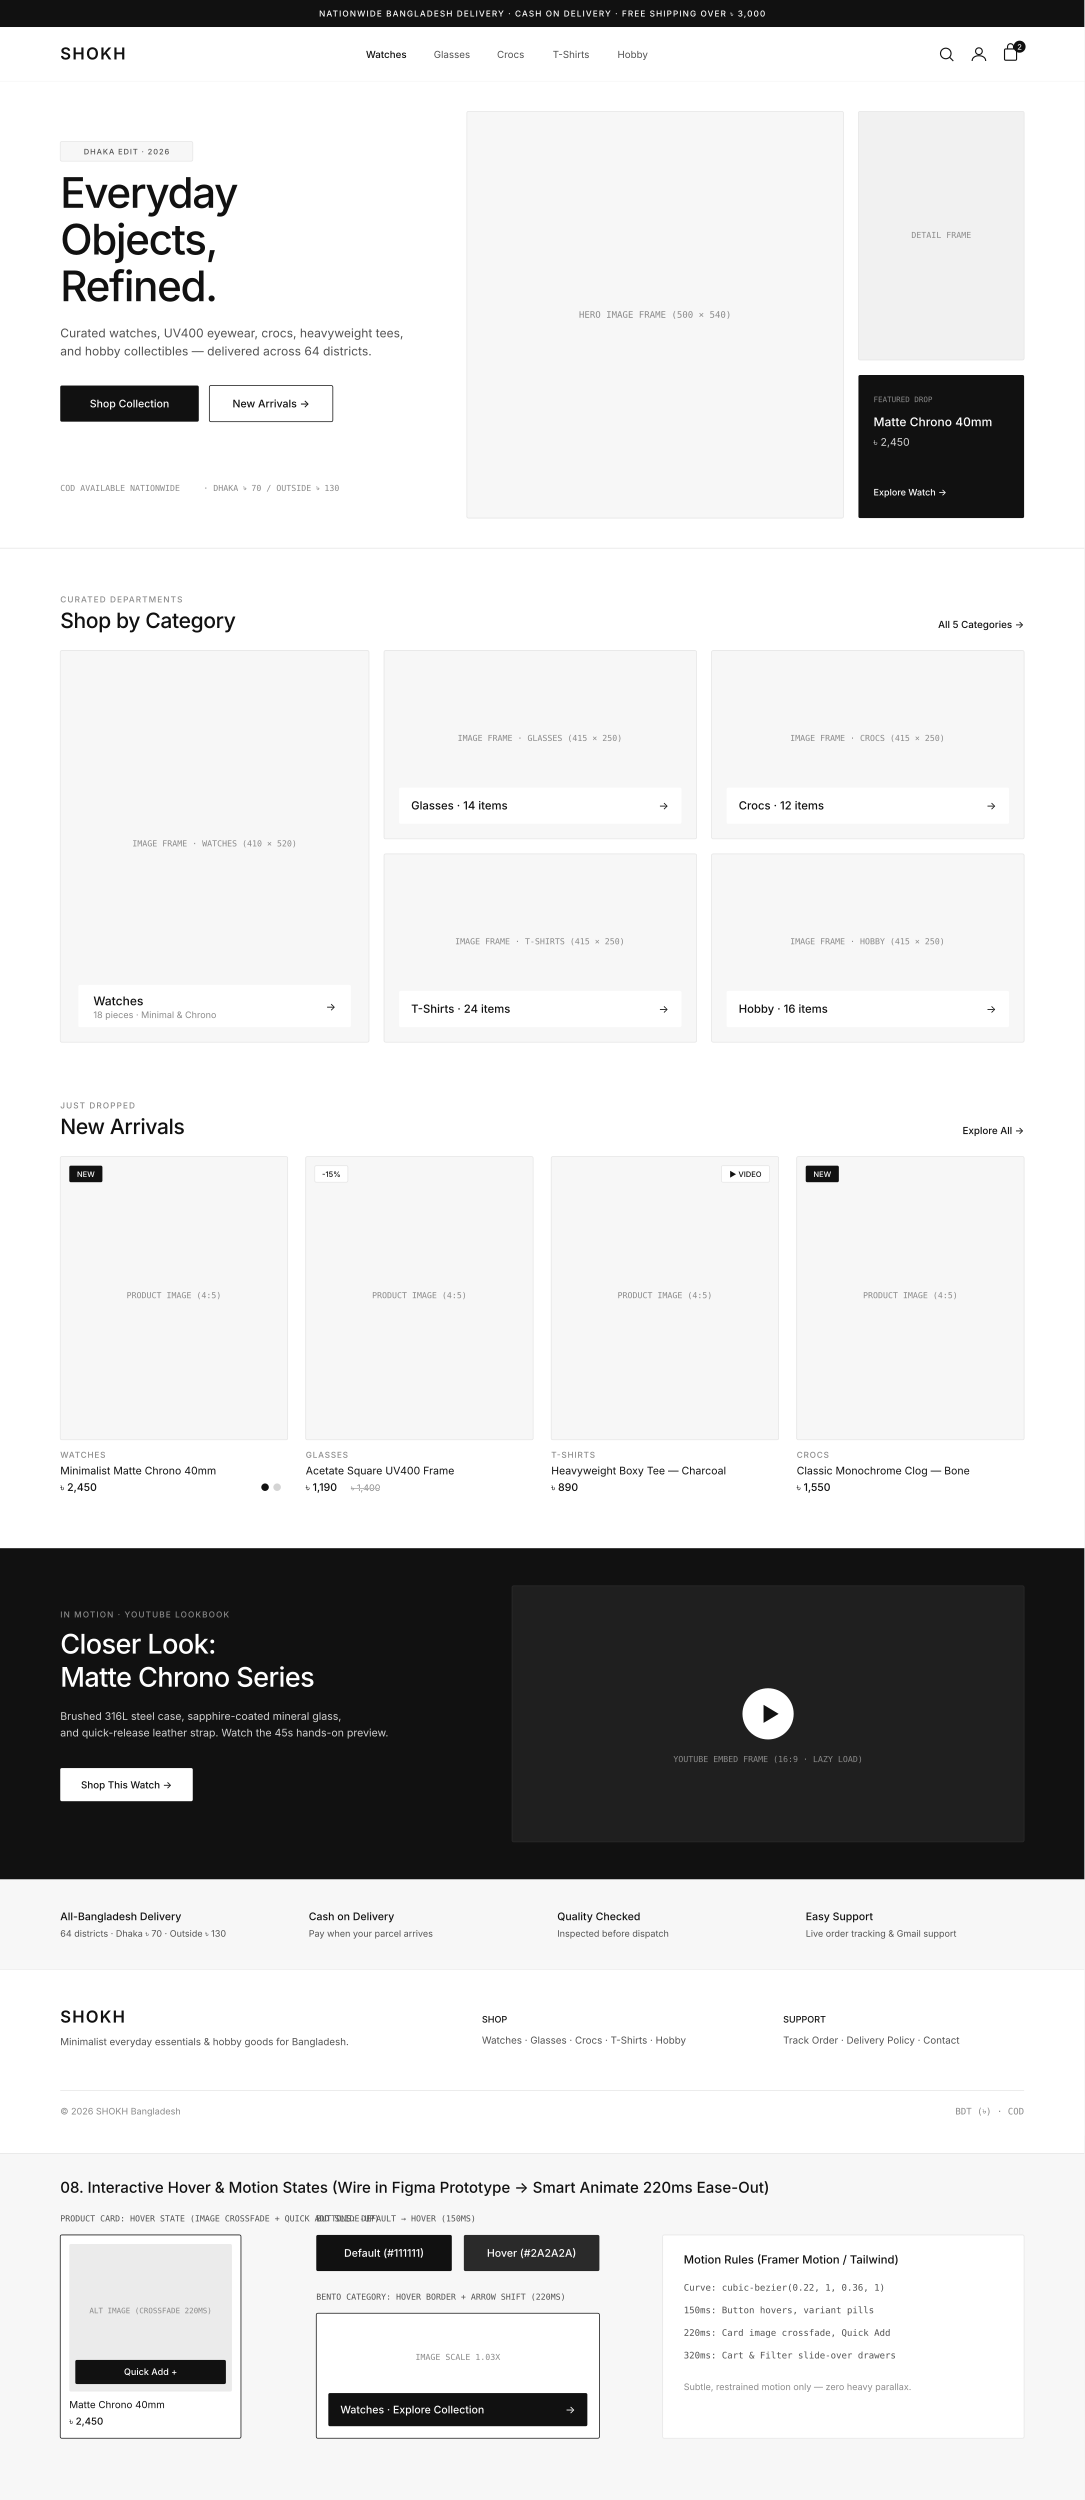
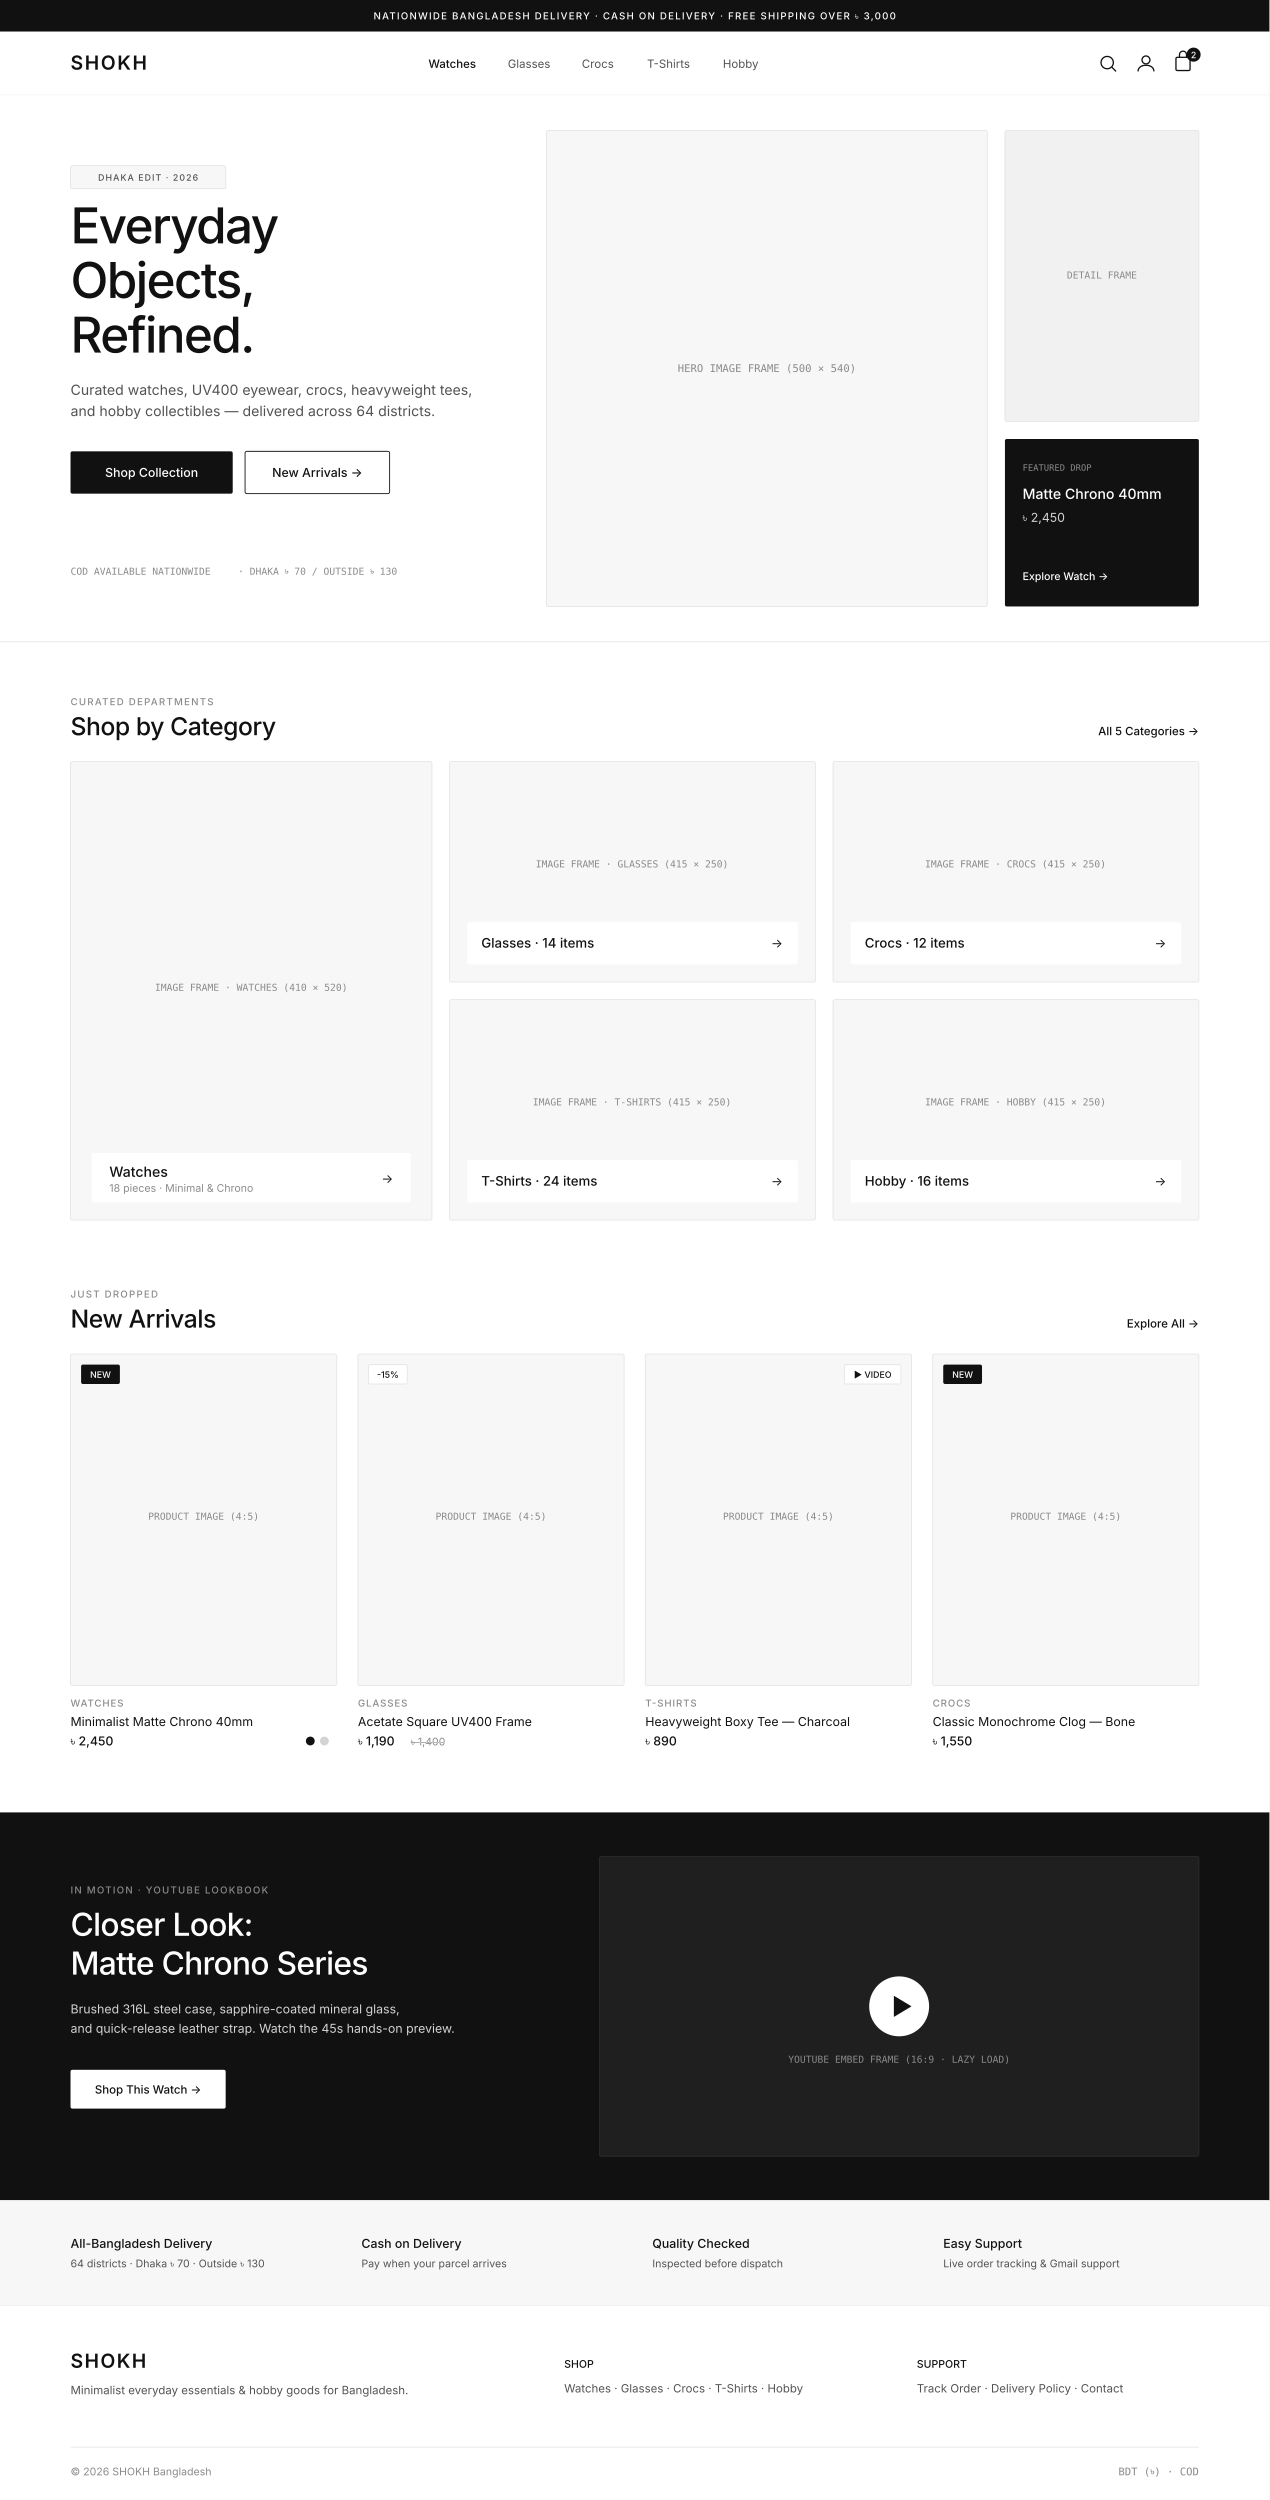
- <svg xmlns="http://www.w3.org/2000/svg" width="1440" height="3320" viewBox="0 0 1440 3320" fill="none">
-   <rect id="Landing-Desktop-BG" width="1440" height="3320" fill="#FFFFFF" />
+ <svg xmlns="http://www.w3.org/2000/svg" width="1440" height="2836" viewBox="0 0 1440 2836" fill="none">
+   <rect id="Landing-Desktop-BG" width="1440" height="2836" fill="#FFFFFF" />
  <g id="01-Announcement-Bar">
    <rect width="1440" height="36" fill="#111111" />
    <text x="720" y="22" text-anchor="middle" fill="#FFFFFF" font-family="Inter, sans-serif" font-size="11" font-weight="500" letter-spacing="1.4">NATIONWIDE BANGLADESH DELIVERY  ·  CASH ON DELIVERY  ·  FREE SHIPPING OVER ৳ 3,000</text>
  </g>
  <g id="02-Navbar">
    <rect y="36" width="1440" height="72" fill="#FFFFFF" />
    <line x1="0" y1="108" x2="1440" y2="108" stroke="#E5E5E5" />
    <text x="80" y="79" fill="#111111" font-family="Inter, sans-serif" font-size="22" font-weight="600" letter-spacing="1.8">SHOKH</text>
    <text x="486" y="77" fill="#111111" font-family="Inter, sans-serif" font-size="13" font-weight="500">Watches</text>
    <text x="576" y="77" fill="#525252" font-family="Inter, sans-serif" font-size="13">Glasses</text>
    <text x="660" y="77" fill="#525252" font-family="Inter, sans-serif" font-size="13">Crocs</text>
    <text x="734" y="77" fill="#525252" font-family="Inter, sans-serif" font-size="13">T-Shirts</text>
    <text x="820" y="77" fill="#525252" font-family="Inter, sans-serif" font-size="13">Hobby</text>
    <circle cx="1256" cy="71" r="7" stroke="#111111" stroke-width="1.5" />
    <line x1="1261" y1="76" x2="1266" y2="81" stroke="#111111" stroke-width="1.5" />
    <circle cx="1300" cy="68" r="4.5" stroke="#111111" stroke-width="1.5" />
    <path d="M1291 81C1291 76.5 1295 74 1300 74C1305 74 1309 76.5 1309 81" stroke="#111111" stroke-width="1.5" />
    <rect x="1334" y="65" width="16" height="15" rx="1.5" stroke="#111111" stroke-width="1.5" />
    <path d="M1338 65V62C1338 59.8 1339.8 58 1342 58C1344.2 58 1346 59.8 1346 62V65" stroke="#111111" stroke-width="1.5" />
    <circle cx="1354" cy="62" r="8" fill="#111111" />
    <text x="1354" y="66" text-anchor="middle" fill="#FFFFFF" font-family="Inter, sans-serif" font-size="10" font-weight="500">2</text>
  </g>
  <g id="03-Editorial-Hero">
    <rect y="108" width="1440" height="620" fill="#FFFFFF" />
    <line x1="0" y1="728" x2="1440" y2="728" stroke="#E5E5E5" />
    <rect x="80" y="188" width="176" height="26" rx="2" fill="#F7F7F7" stroke="#E5E5E5" />
    <text x="168" y="205" text-anchor="middle" fill="#525252" font-family="Inter, sans-serif" font-size="10" font-weight="500" letter-spacing="1.2">DHAKA EDIT · 2026</text>
    <text x="80" y="276" fill="#111111" font-family="Inter, sans-serif" font-size="56" font-weight="500" letter-spacing="-1.8">Everyday</text>
    <text x="80" y="338" fill="#111111" font-family="Inter, sans-serif" font-size="56" font-weight="500" letter-spacing="-1.8">Objects,</text>
    <text x="80" y="400" fill="#111111" font-family="Inter, sans-serif" font-size="56" font-weight="500" letter-spacing="-1.8">Refined.</text>
    <text x="80" y="448" fill="#525252" font-family="Inter, sans-serif" font-size="16">Curated watches, UV400 eyewear, crocs, heavyweight tees,</text>
    <text x="80" y="472" fill="#525252" font-family="Inter, sans-serif" font-size="16">and hobby collectibles — delivered across 64 districts.</text>
    <rect x="80" y="512" width="184" height="48" rx="2" fill="#111111" />
    <text x="172" y="541" text-anchor="middle" fill="#FFFFFF" font-family="Inter, sans-serif" font-size="14" font-weight="500">Shop Collection</text>
    <rect x="278" y="512" width="164" height="48" rx="2" fill="#FFFFFF" stroke="#111111" />
    <text x="360" y="541" text-anchor="middle" fill="#111111" font-family="Inter, sans-serif" font-size="14" font-weight="500">New Arrivals →</text>
    <text x="80" y="652" fill="#8A8A8A" font-family="JetBrains Mono, monospace" font-size="11">COD AVAILABLE NATIONWIDE</text>
    <text x="270" y="652" fill="#8A8A8A" font-family="JetBrains Mono, monospace" font-size="11">·  DHAKA ৳ 70 / OUTSIDE ৳ 130</text>
    <rect id="IMG-Hero-Main" x="620" y="148" width="500" height="540" rx="2" fill="#F7F7F7" stroke="#E5E5E5" />
    <text x="870" y="422" text-anchor="middle" fill="#8A8A8A" font-family="JetBrains Mono, monospace" font-size="12">HERO IMAGE FRAME (500 × 540)</text>
    <rect id="IMG-Hero-Secondary" x="1140" y="148" width="220" height="330" rx="2" fill="#F1F1F1" stroke="#E5E5E5" />
    <text x="1250" y="316" text-anchor="middle" fill="#8A8A8A" font-family="JetBrains Mono, monospace" font-size="11">DETAIL FRAME</text>
    <rect x="1140" y="498" width="220" height="190" rx="2" fill="#111111" />
    <text x="1160" y="534" fill="#8A8A8A" font-family="JetBrains Mono, monospace" font-size="10">FEATURED DROP</text>
    <text x="1160" y="566" fill="#FFFFFF" font-family="Inter, sans-serif" font-size="16" font-weight="500">Matte Chrono 40mm</text>
    <text x="1160" y="592" fill="#D4D4D4" font-family="Inter, sans-serif" font-size="14">৳ 2,450</text>
    <text x="1160" y="658" fill="#FFFFFF" font-family="Inter, sans-serif" font-size="12" font-weight="500">Explore Watch →</text>
  </g>
  <g id="04-Bento-Categories">
    <text x="80" y="800" fill="#8A8A8A" font-family="Inter, sans-serif" font-size="11" font-weight="500" letter-spacing="1.4">CURATED DEPARTMENTS</text>
    <text x="80" y="834" fill="#111111" font-family="Inter, sans-serif" font-size="28" font-weight="500" letter-spacing="-0.5">Shop by Category</text>
    <text x="1360" y="834" text-anchor="end" fill="#111111" font-family="Inter, sans-serif" font-size="13" font-weight="500">All 5 Categories →</text>
    <g id="Bento-Watches">
      <rect id="IMG-Cat-Watches" x="80" y="864" width="410" height="520" rx="2" fill="#F7F7F7" stroke="#E5E5E5" />
      <text x="285" y="1124" text-anchor="middle" fill="#8A8A8A" font-family="JetBrains Mono, monospace" font-size="11">IMAGE FRAME · WATCHES (410 × 520)</text>
      <rect x="104" y="1308" width="362" height="56" rx="2" fill="#FFFFFF" />
      <text x="124" y="1335" fill="#111111" font-family="Inter, sans-serif" font-size="16" font-weight="500">Watches</text>
      <text x="124" y="1352" fill="#8A8A8A" font-family="Inter, sans-serif" font-size="12">18 pieces · Minimal &amp; Chrono</text>
      <text x="446" y="1342" text-anchor="end" fill="#111111" font-family="Inter, sans-serif" font-size="14">→</text>
    </g>
    <g id="Bento-Glasses">
      <rect id="IMG-Cat-Glasses" x="510" y="864" width="415" height="250" rx="2" fill="#F7F7F7" stroke="#E5E5E5" />
      <text x="717" y="984" text-anchor="middle" fill="#8A8A8A" font-family="JetBrains Mono, monospace" font-size="11">IMAGE FRAME · GLASSES (415 × 250)</text>
      <rect x="530" y="1046" width="375" height="48" rx="2" fill="#FFFFFF" />
      <text x="546" y="1075" fill="#111111" font-family="Inter, sans-serif" font-size="15" font-weight="500">Glasses · 14 items</text>
      <text x="888" y="1075" text-anchor="end" fill="#111111" font-family="Inter, sans-serif" font-size="14">→</text>
    </g>
    <g id="Bento-Crocs">
      <rect id="IMG-Cat-Crocs" x="945" y="864" width="415" height="250" rx="2" fill="#F7F7F7" stroke="#E5E5E5" />
      <text x="1152" y="984" text-anchor="middle" fill="#8A8A8A" font-family="JetBrains Mono, monospace" font-size="11">IMAGE FRAME · CROCS (415 × 250)</text>
      <rect x="965" y="1046" width="375" height="48" rx="2" fill="#FFFFFF" />
      <text x="981" y="1075" fill="#111111" font-family="Inter, sans-serif" font-size="15" font-weight="500">Crocs · 12 items</text>
      <text x="1323" y="1075" text-anchor="end" fill="#111111" font-family="Inter, sans-serif" font-size="14">→</text>
    </g>
    <g id="Bento-TShirts">
      <rect id="IMG-Cat-TShirts" x="510" y="1134" width="415" height="250" rx="2" fill="#F7F7F7" stroke="#E5E5E5" />
      <text x="717" y="1254" text-anchor="middle" fill="#8A8A8A" font-family="JetBrains Mono, monospace" font-size="11">IMAGE FRAME · T-SHIRTS (415 × 250)</text>
      <rect x="530" y="1316" width="375" height="48" rx="2" fill="#FFFFFF" />
      <text x="546" y="1345" fill="#111111" font-family="Inter, sans-serif" font-size="15" font-weight="500">T-Shirts · 24 items</text>
      <text x="888" y="1345" text-anchor="end" fill="#111111" font-family="Inter, sans-serif" font-size="14">→</text>
    </g>
    <g id="Bento-Hobby">
      <rect id="IMG-Cat-Hobby" x="945" y="1134" width="415" height="250" rx="2" fill="#F7F7F7" stroke="#E5E5E5" />
      <text x="1152" y="1254" text-anchor="middle" fill="#8A8A8A" font-family="JetBrains Mono, monospace" font-size="11">IMAGE FRAME · HOBBY (415 × 250)</text>
      <rect x="965" y="1316" width="375" height="48" rx="2" fill="#FFFFFF" />
      <text x="981" y="1345" fill="#111111" font-family="Inter, sans-serif" font-size="15" font-weight="500">Hobby · 16 items</text>
      <text x="1323" y="1345" text-anchor="end" fill="#111111" font-family="Inter, sans-serif" font-size="14">→</text>
    </g>
  </g>
  <g id="05-New-Arrivals">
    <text x="80" y="1472" fill="#8A8A8A" font-family="Inter, sans-serif" font-size="11" font-weight="500" letter-spacing="1.4">JUST DROPPED</text>
    <text x="80" y="1506" fill="#111111" font-family="Inter, sans-serif" font-size="28" font-weight="500" letter-spacing="-0.5">New Arrivals</text>
    <text x="1360" y="1506" text-anchor="end" fill="#111111" font-family="Inter, sans-serif" font-size="13" font-weight="500">Explore All →</text>
    <g id="Prod-1">
      <rect id="IMG-Prod-1" x="80" y="1536" width="302" height="376" rx="2" fill="#F7F7F7" stroke="#E5E5E5" />
      <text x="231" y="1724" text-anchor="middle" fill="#8A8A8A" font-family="JetBrains Mono, monospace" font-size="11">PRODUCT IMAGE (4:5)</text>
      <rect x="92" y="1548" width="44" height="22" rx="2" fill="#111111" />
      <text x="114" y="1563" text-anchor="middle" fill="#FFFFFF" font-family="Inter, sans-serif" font-size="10" font-weight="500">NEW</text>
      <text x="80" y="1936" fill="#8A8A8A" font-family="Inter, sans-serif" font-size="11" font-weight="500" letter-spacing="1">WATCHES</text>
      <text x="80" y="1958" fill="#111111" font-family="Inter, sans-serif" font-size="14">Minimalist Matte Chrono 40mm</text>
      <text x="80" y="1980" fill="#111111" font-family="Inter, sans-serif" font-size="14" font-weight="500">৳ 2,450</text>
      <circle cx="352" cy="1975" r="5" fill="#111111" />
      <circle cx="368" cy="1975" r="5" fill="#D4D4D4" />
    </g>
    <g id="Prod-2">
      <rect id="IMG-Prod-2" x="406" y="1536" width="302" height="376" rx="2" fill="#F7F7F7" stroke="#E5E5E5" />
      <text x="557" y="1724" text-anchor="middle" fill="#8A8A8A" font-family="JetBrains Mono, monospace" font-size="11">PRODUCT IMAGE (4:5)</text>
      <rect x="418" y="1548" width="44" height="22" rx="2" fill="#FFFFFF" stroke="#E5E5E5" />
      <text x="440" y="1563" text-anchor="middle" fill="#111111" font-family="Inter, sans-serif" font-size="10" font-weight="500">-15%</text>
      <text x="406" y="1936" fill="#8A8A8A" font-family="Inter, sans-serif" font-size="11" font-weight="500" letter-spacing="1">GLASSES</text>
      <text x="406" y="1958" fill="#111111" font-family="Inter, sans-serif" font-size="14">Acetate Square UV400 Frame</text>
      <text x="406" y="1980" fill="#111111" font-family="Inter, sans-serif" font-size="14" font-weight="500">৳ 1,190</text>
      <text x="466" y="1980" fill="#8A8A8A" font-family="Inter, sans-serif" font-size="12" text-decoration="line-through">৳ 1,400</text>
    </g>
    <g id="Prod-3">
      <rect id="IMG-Prod-3" x="732" y="1536" width="302" height="376" rx="2" fill="#F7F7F7" stroke="#E5E5E5" />
      <text x="883" y="1724" text-anchor="middle" fill="#8A8A8A" font-family="JetBrains Mono, monospace" font-size="11">PRODUCT IMAGE (4:5)</text>
      <rect x="958" y="1548" width="64" height="22" rx="2" fill="#FFFFFF" stroke="#E5E5E5" />
      <text x="990" y="1563" text-anchor="middle" fill="#111111" font-family="Inter, sans-serif" font-size="10" font-weight="500">▶ VIDEO</text>
      <text x="732" y="1936" fill="#8A8A8A" font-family="Inter, sans-serif" font-size="11" font-weight="500" letter-spacing="1">T-SHIRTS</text>
      <text x="732" y="1958" fill="#111111" font-family="Inter, sans-serif" font-size="14">Heavyweight Boxy Tee — Charcoal</text>
      <text x="732" y="1980" fill="#111111" font-family="Inter, sans-serif" font-size="14" font-weight="500">৳ 890</text>
    </g>
    <g id="Prod-4">
      <rect id="IMG-Prod-4" x="1058" y="1536" width="302" height="376" rx="2" fill="#F7F7F7" stroke="#E5E5E5" />
      <text x="1209" y="1724" text-anchor="middle" fill="#8A8A8A" font-family="JetBrains Mono, monospace" font-size="11">PRODUCT IMAGE (4:5)</text>
      <rect x="1070" y="1548" width="44" height="22" rx="2" fill="#111111" />
      <text x="1092" y="1563" text-anchor="middle" fill="#FFFFFF" font-family="Inter, sans-serif" font-size="10" font-weight="500">NEW</text>
      <text x="1058" y="1936" fill="#8A8A8A" font-family="Inter, sans-serif" font-size="11" font-weight="500" letter-spacing="1">CROCS</text>
      <text x="1058" y="1958" fill="#111111" font-family="Inter, sans-serif" font-size="14">Classic Monochrome Clog — Bone</text>
      <text x="1058" y="1980" fill="#111111" font-family="Inter, sans-serif" font-size="14" font-weight="500">৳ 1,550</text>
    </g>
  </g>
  <g id="06-Video-Spotlight">
    <rect y="2056" width="1440" height="440" fill="#111111" />
    <text x="80" y="2148" fill="#8A8A8A" font-family="Inter, sans-serif" font-size="11" font-weight="500" letter-spacing="1.4">IN MOTION · YOUTUBE LOOKBOOK</text>
    <text x="80" y="2196" fill="#FFFFFF" font-family="Inter, sans-serif" font-size="36" font-weight="500" letter-spacing="-0.8">Closer Look:</text>
    <text x="80" y="2240" fill="#FFFFFF" font-family="Inter, sans-serif" font-size="36" font-weight="500" letter-spacing="-0.8">Matte Chrono Series</text>
    <text x="80" y="2284" fill="#D4D4D4" font-family="Inter, sans-serif" font-size="14">Brushed 316L steel case, sapphire-coated mineral glass,</text>
    <text x="80" y="2306" fill="#D4D4D4" font-family="Inter, sans-serif" font-size="14">and quick-release leather strap. Watch the 45s hands-on preview.</text>
    <rect x="80" y="2348" width="176" height="44" rx="2" fill="#FFFFFF" />
    <text x="168" y="2375" text-anchor="middle" fill="#111111" font-family="Inter, sans-serif" font-size="13" font-weight="500">Shop This Watch →</text>
    <rect id="IMG-Video-Spotlight" x="680" y="2106" width="680" height="340" rx="2" fill="#1F1F1F" stroke="#2A2A2A" />
    <circle cx="1020" cy="2276" r="34" fill="#FFFFFF" />
    <polygon points="1014,2264 1034,2276 1014,2288" fill="#111111" />
    <text x="1020" y="2340" text-anchor="middle" fill="#8A8A8A" font-family="JetBrains Mono, monospace" font-size="11">YOUTUBE EMBED FRAME (16:9 · LAZY LOAD)</text>
  </g>
  <g id="07-Trust-And-Footer">
    <rect y="2496" width="1440" height="120" fill="#F7F7F7" />
    <line x1="0" y1="2616" x2="1440" y2="2616" stroke="#E5E5E5" />
    <text x="80" y="2550" fill="#111111" font-family="Inter, sans-serif" font-size="14" font-weight="500">All-Bangladesh Delivery</text>
    <text x="80" y="2572" fill="#525252" font-family="Inter, sans-serif" font-size="12">64 districts · Dhaka ৳ 70 · Outside ৳ 130</text>
    <text x="410" y="2550" fill="#111111" font-family="Inter, sans-serif" font-size="14" font-weight="500">Cash on Delivery</text>
    <text x="410" y="2572" fill="#525252" font-family="Inter, sans-serif" font-size="12">Pay when your parcel arrives</text>
    <text x="740" y="2550" fill="#111111" font-family="Inter, sans-serif" font-size="14" font-weight="500">Quality Checked</text>
    <text x="740" y="2572" fill="#525252" font-family="Inter, sans-serif" font-size="12">Inspected before dispatch</text>
    <text x="1070" y="2550" fill="#111111" font-family="Inter, sans-serif" font-size="14" font-weight="500">Easy Support</text>
    <text x="1070" y="2572" fill="#525252" font-family="Inter, sans-serif" font-size="12">Live order tracking &amp; Gmail support</text>
    <rect y="2616" width="1440" height="220" fill="#FFFFFF" />
    <text x="80" y="2686" fill="#111111" font-family="Inter, sans-serif" font-size="22" font-weight="600" letter-spacing="1.6">SHOKH</text>
    <text x="80" y="2716" fill="#525252" font-family="Inter, sans-serif" font-size="13">Minimalist everyday essentials &amp; hobby goods for Bangladesh.</text>
    <text x="640" y="2686" fill="#111111" font-family="Inter, sans-serif" font-size="12" font-weight="500">SHOP</text>
    <text x="640" y="2714" fill="#525252" font-family="Inter, sans-serif" font-size="13">Watches · Glasses · Crocs · T-Shirts · Hobby</text>
    <text x="1040" y="2686" fill="#111111" font-family="Inter, sans-serif" font-size="12" font-weight="500">SUPPORT</text>
    <text x="1040" y="2714" fill="#525252" font-family="Inter, sans-serif" font-size="13">Track Order · Delivery Policy · Contact</text>
    <line x1="80" y1="2776" x2="1360" y2="2776" stroke="#E5E5E5" />
    <text x="80" y="2808" fill="#8A8A8A" font-family="Inter, sans-serif" font-size="12">© 2026 SHOKH Bangladesh</text>
    <text x="1360" y="2808" text-anchor="end" fill="#8A8A8A" font-family="JetBrains Mono, monospace" font-size="12">BDT (৳) · COD</text>
  </g>
-   <g id="08-Motion-Hover-States">
-     <rect y="2860" width="1440" height="460" fill="#F7F7F7" />
-     <line x1="0" y1="2860" x2="1440" y2="2860" stroke="#E5E5E5" />
-     <text x="80" y="2912" fill="#111111" font-family="Inter, sans-serif" font-size="20" font-weight="500">08. Interactive Hover &amp; Motion States (Wire in Figma Prototype → Smart Animate 220ms Ease-Out)</text>
-     <text x="80" y="2950" fill="#525252" font-family="JetBrains Mono, monospace" font-size="11">PRODUCT CARD: HOVER STATE (IMAGE CROSSFADE + QUICK ADD SLIDE-UP)</text>
-     <rect x="80" y="2968" width="240" height="270" rx="2" fill="#FFFFFF" stroke="#111111" />
-     <rect x="92" y="2980" width="216" height="196" rx="2" fill="#EBEBEB" />
-     <text x="200" y="3072" text-anchor="middle" fill="#8A8A8A" font-family="JetBrains Mono, monospace" font-size="10">ALT IMAGE (CROSSFADE 220MS)</text>
-     <rect x="100" y="3134" width="200" height="32" rx="2" fill="#111111" />
-     <text x="200" y="3154" text-anchor="middle" fill="#FFFFFF" font-family="Inter, sans-serif" font-size="12" font-weight="500">Quick Add +</text>
-     <text x="92" y="3198" fill="#111111" font-family="Inter, sans-serif" font-size="13">Matte Chrono 40mm</text>
-     <text x="92" y="3220" fill="#111111" font-family="Inter, sans-serif" font-size="13" font-weight="500">৳ 2,450</text>
-     <text x="420" y="2950" fill="#525252" font-family="JetBrains Mono, monospace" font-size="11">BUTTONS: DEFAULT → HOVER (150MS)</text>
-     <rect x="420" y="2968" width="180" height="48" rx="2" fill="#111111" />
-     <text x="510" y="2997" text-anchor="middle" fill="#FFFFFF" font-family="Inter, sans-serif" font-size="14" font-weight="500">Default (#111111)</text>
-     <rect x="616" y="2968" width="180" height="48" rx="2" fill="#2A2A2A" />
-     <text x="706" y="2997" text-anchor="middle" fill="#FFFFFF" font-family="Inter, sans-serif" font-size="14" font-weight="500">Hover (#2A2A2A)</text>
-     <text x="420" y="3054" fill="#525252" font-family="JetBrains Mono, monospace" font-size="11">BENTO CATEGORY: HOVER BORDER + ARROW SHIFT (220MS)</text>
-     <rect x="420" y="3072" width="376" height="166" rx="2" fill="#FFFFFF" stroke="#111111" />
-     <text x="608" y="3134" text-anchor="middle" fill="#8A8A8A" font-family="JetBrains Mono, monospace" font-size="11">IMAGE SCALE 1.03X</text>
-     <rect x="436" y="3178" width="344" height="44" rx="2" fill="#111111" />
-     <text x="452" y="3205" fill="#FFFFFF" font-family="Inter, sans-serif" font-size="14" font-weight="500">Watches · Explore Collection</text>
-     <text x="764" y="3205" text-anchor="end" fill="#FFFFFF" font-family="Inter, sans-serif" font-size="14">→</text>
-     <rect x="880" y="2968" width="480" height="270" rx="2" fill="#FFFFFF" stroke="#E5E5E5" />
-     <text x="908" y="3006" fill="#111111" font-family="Inter, sans-serif" font-size="15" font-weight="500">Motion Rules (Framer Motion / Tailwind)</text>
-     <text x="908" y="3042" fill="#525252" font-family="JetBrains Mono, monospace" font-size="12">Curve: cubic-bezier(0.22, 1, 0.36, 1)</text>
-     <text x="908" y="3072" fill="#525252" font-family="JetBrains Mono, monospace" font-size="12">150ms: Button hovers, variant pills</text>
-     <text x="908" y="3102" fill="#525252" font-family="JetBrains Mono, monospace" font-size="12">220ms: Card image crossfade, Quick Add</text>
-     <text x="908" y="3132" fill="#525252" font-family="JetBrains Mono, monospace" font-size="12">320ms: Cart &amp; Filter slide-over drawers</text>
-     <text x="908" y="3174" fill="#8A8A8A" font-family="Inter, sans-serif" font-size="12">Subtle, restrained motion only — zero heavy parallax.</text>
-   </g>
</svg>
